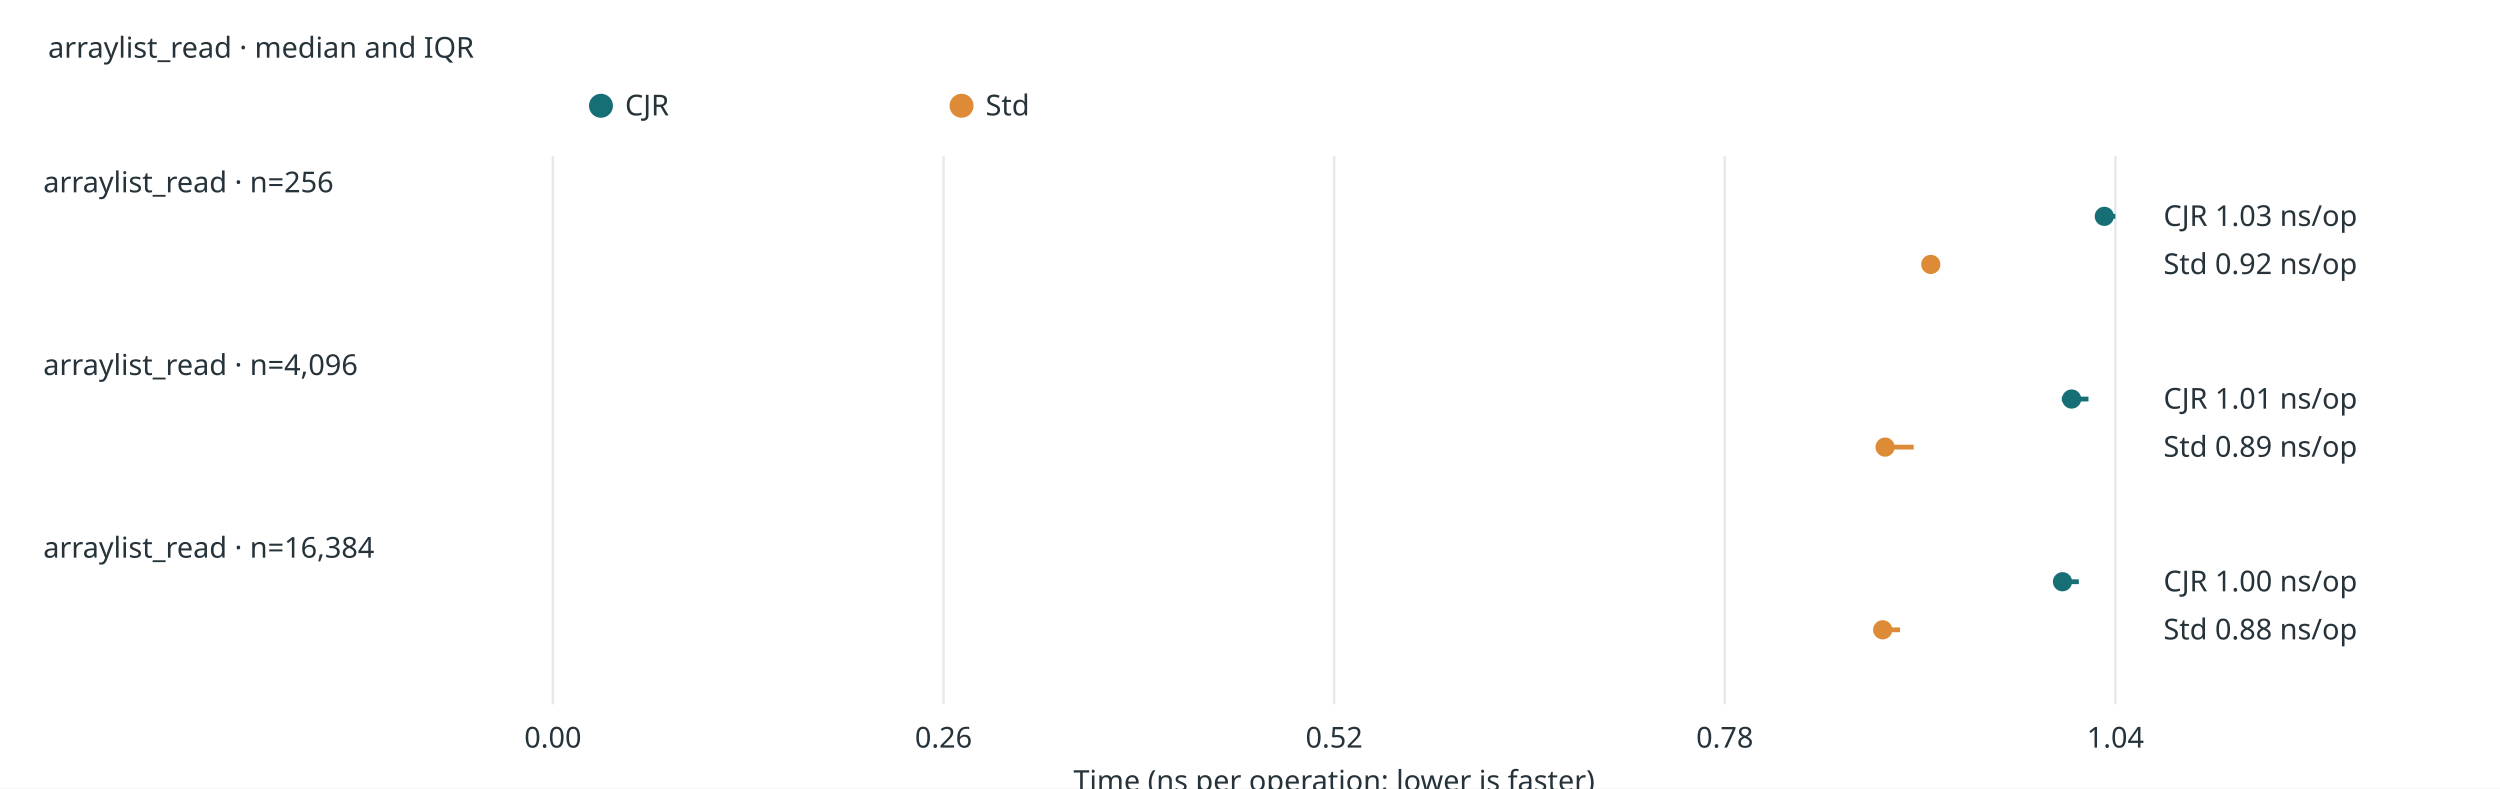
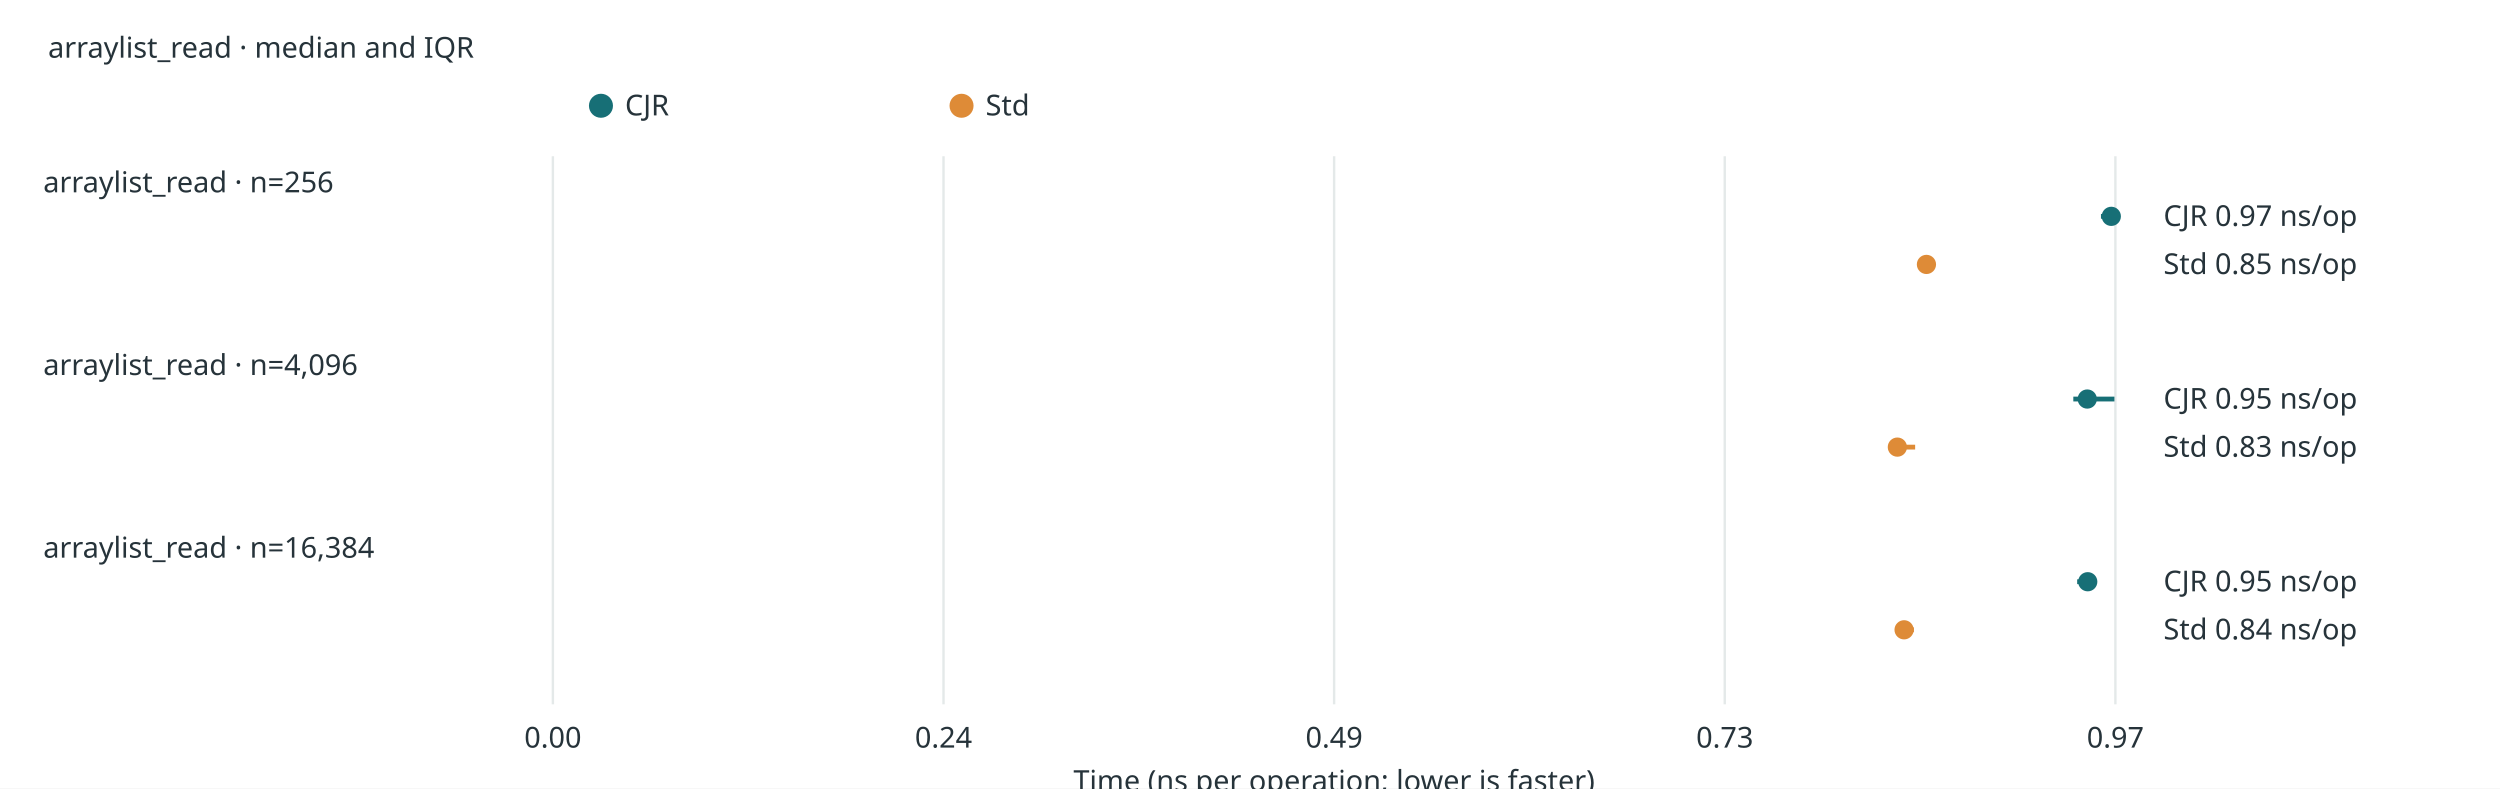
<svg xmlns="http://www.w3.org/2000/svg" viewBox="0 0 1040 328" role="img">
  <style>text{font:12px system-ui;fill:#26333a}.axis{stroke:#9aa7aa}.grid{stroke:#e4e9e9}</style>
  <rect width="100%" height="100%" fill="white" />
  <text x="20" y="24" font-size="17">arraylist_read · median and IQR</text>
  <circle cx="250" cy="44" r="5" fill="#176f76" />
  <text x="260" y="48">CJR</text>
  <circle cx="400" cy="44" r="5" fill="#de8b37" />
  <text x="410" y="48">Std</text>
  <path d="M 230.0 65 V 293" class="grid" />
  <text x="230.0" y="311" text-anchor="middle">0.00</text>
  <path d="M 392.5 65 V 293" class="grid" />
-   <text x="392.5" y="311" text-anchor="middle">0.26</text>
+   <text x="392.5" y="311" text-anchor="middle">0.24</text>
  <path d="M 555.0 65 V 293" class="grid" />
-   <text x="555.0" y="311" text-anchor="middle">0.52</text>
+   <text x="555.0" y="311" text-anchor="middle">0.49</text>
  <path d="M 717.5 65 V 293" class="grid" />
-   <text x="717.5" y="311" text-anchor="middle">0.78</text>
+   <text x="717.5" y="311" text-anchor="middle">0.73</text>
  <path d="M 880.0 65 V 293" class="grid" />
-   <text x="880.0" y="311" text-anchor="middle">1.04</text>
+   <text x="880.0" y="311" text-anchor="middle">0.97</text>
  <text x="555" y="329" text-anchor="middle">Time (ns per operation; lower is faster)</text>
  <text x="18" y="80">arraylist_read · n=256</text>
  <g>
-     <path d="M 873.4 90 H 880.0" stroke="#176f76" stroke-width="2" />
-     <circle cx="875.4" cy="90" r="4" fill="#176f76" />
-     <text x="900" y="94">CJR 1.03 ns/op</text>
+     <path d="M 874.0 90 H 880.0" stroke="#176f76" stroke-width="2" />
+     <circle cx="878.3" cy="90" r="4" fill="#176f76" />
+     <text x="900" y="94">CJR 0.97 ns/op</text>
  </g>
  <g>
-     <path d="M 802.2 110 H 806.3" stroke="#de8b37" stroke-width="2" />
-     <circle cx="803.2" cy="110" r="4" fill="#de8b37" />
-     <text x="900" y="114">Std 0.92 ns/op</text>
+     <path d="M 799.7 110 H 802.7" stroke="#de8b37" stroke-width="2" />
+     <circle cx="801.4" cy="110" r="4" fill="#de8b37" />
+     <text x="900" y="114">Std 0.85 ns/op</text>
  </g>
  <text x="18" y="156">arraylist_read · n=4,096</text>
  <g>
-     <path d="M 857.7 166 H 868.8" stroke="#176f76" stroke-width="2" />
-     <circle cx="861.8" cy="166" r="4" fill="#176f76" />
-     <text x="900" y="170">CJR 1.01 ns/op</text>
+     <path d="M 862.5 166 H 879.6" stroke="#176f76" stroke-width="2" />
+     <circle cx="868.3" cy="166" r="4" fill="#176f76" />
+     <text x="900" y="170">CJR 0.95 ns/op</text>
  </g>
  <g>
-     <path d="M 783.3 186 H 796.1" stroke="#de8b37" stroke-width="2" />
-     <circle cx="784.2" cy="186" r="4" fill="#de8b37" />
-     <text x="900" y="190">Std 0.89 ns/op</text>
+     <path d="M 785.6 186 H 796.7" stroke="#de8b37" stroke-width="2" />
+     <circle cx="789.3" cy="186" r="4" fill="#de8b37" />
+     <text x="900" y="190">Std 0.83 ns/op</text>
  </g>
  <text x="18" y="232">arraylist_read · n=16,384</text>
  <g>
-     <path d="M 854.9 242 H 864.8" stroke="#176f76" stroke-width="2" />
-     <circle cx="858.0" cy="242" r="4" fill="#176f76" />
-     <text x="900" y="246">CJR 1.00 ns/op</text>
+     <path d="M 864.1 242 H 871.3" stroke="#176f76" stroke-width="2" />
+     <circle cx="868.5" cy="242" r="4" fill="#176f76" />
+     <text x="900" y="246">CJR 0.95 ns/op</text>
  </g>
  <g>
-     <path d="M 780.7 262 H 790.4" stroke="#de8b37" stroke-width="2" />
-     <circle cx="783.2" cy="262" r="4" fill="#de8b37" />
-     <text x="900" y="266">Std 0.88 ns/op</text>
+     <path d="M 790.1 262 H 796.2" stroke="#de8b37" stroke-width="2" />
+     <circle cx="792.1" cy="262" r="4" fill="#de8b37" />
+     <text x="900" y="266">Std 0.84 ns/op</text>
  </g>
</svg>
